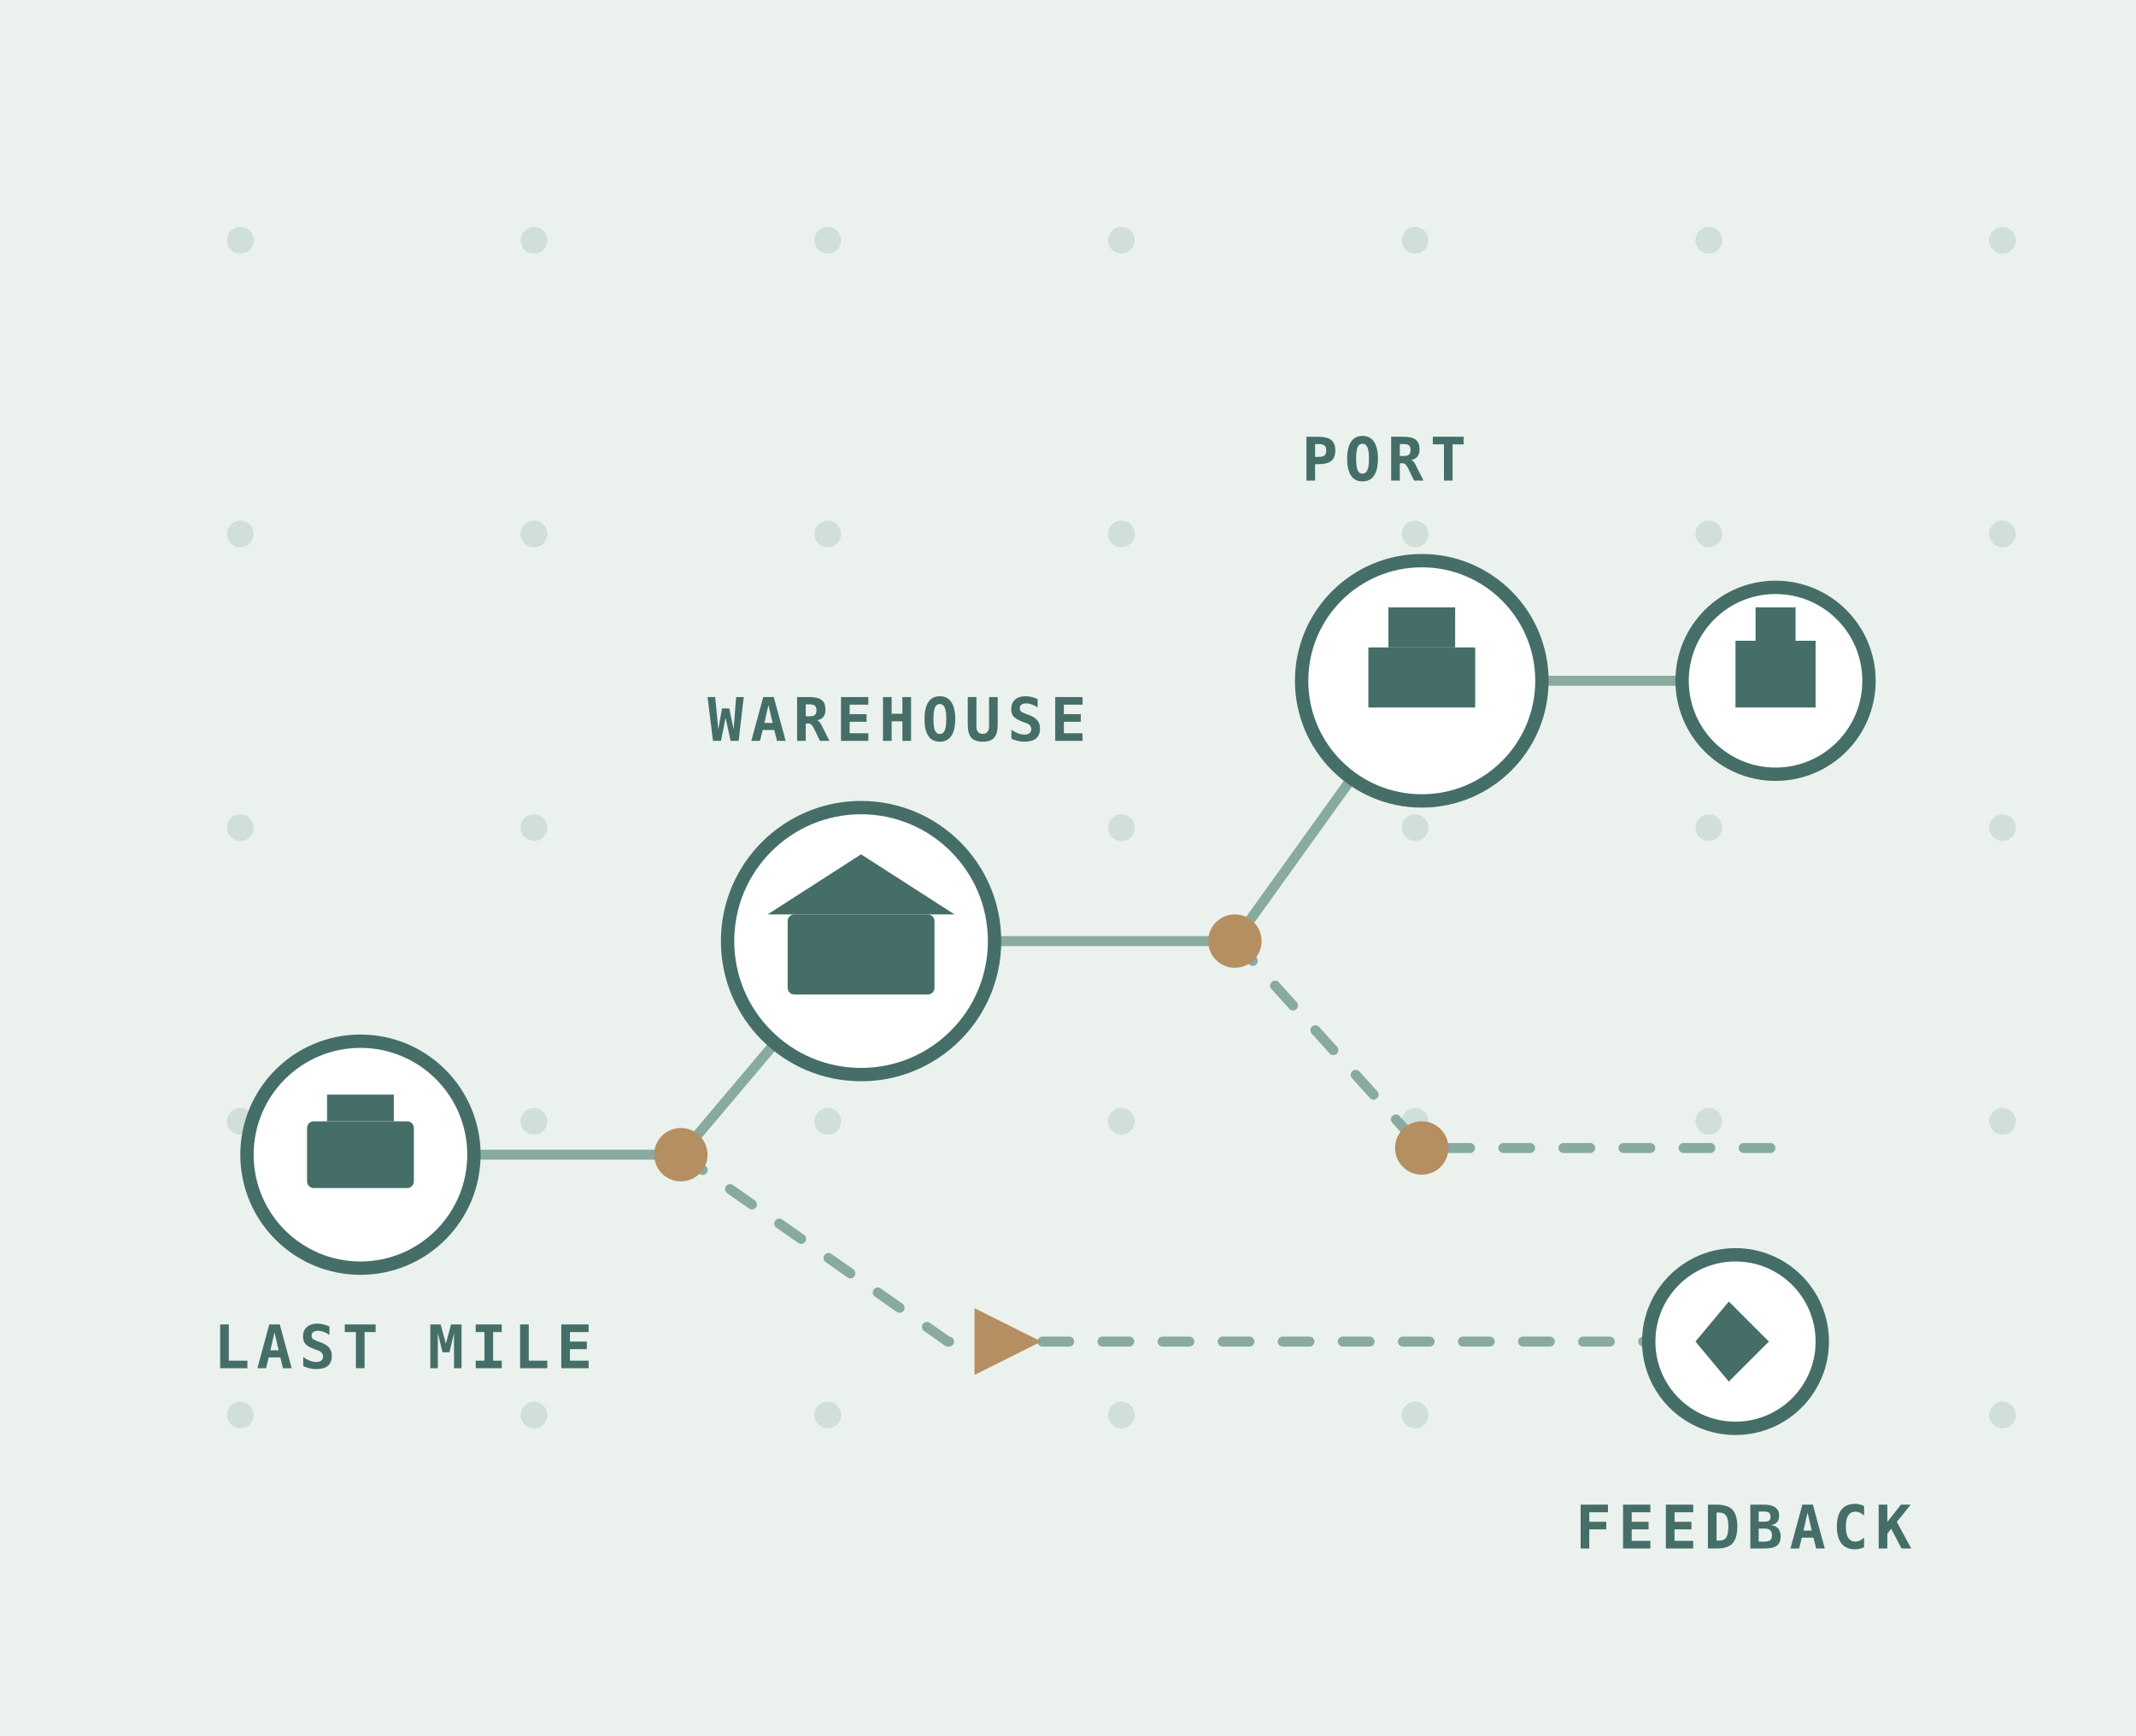
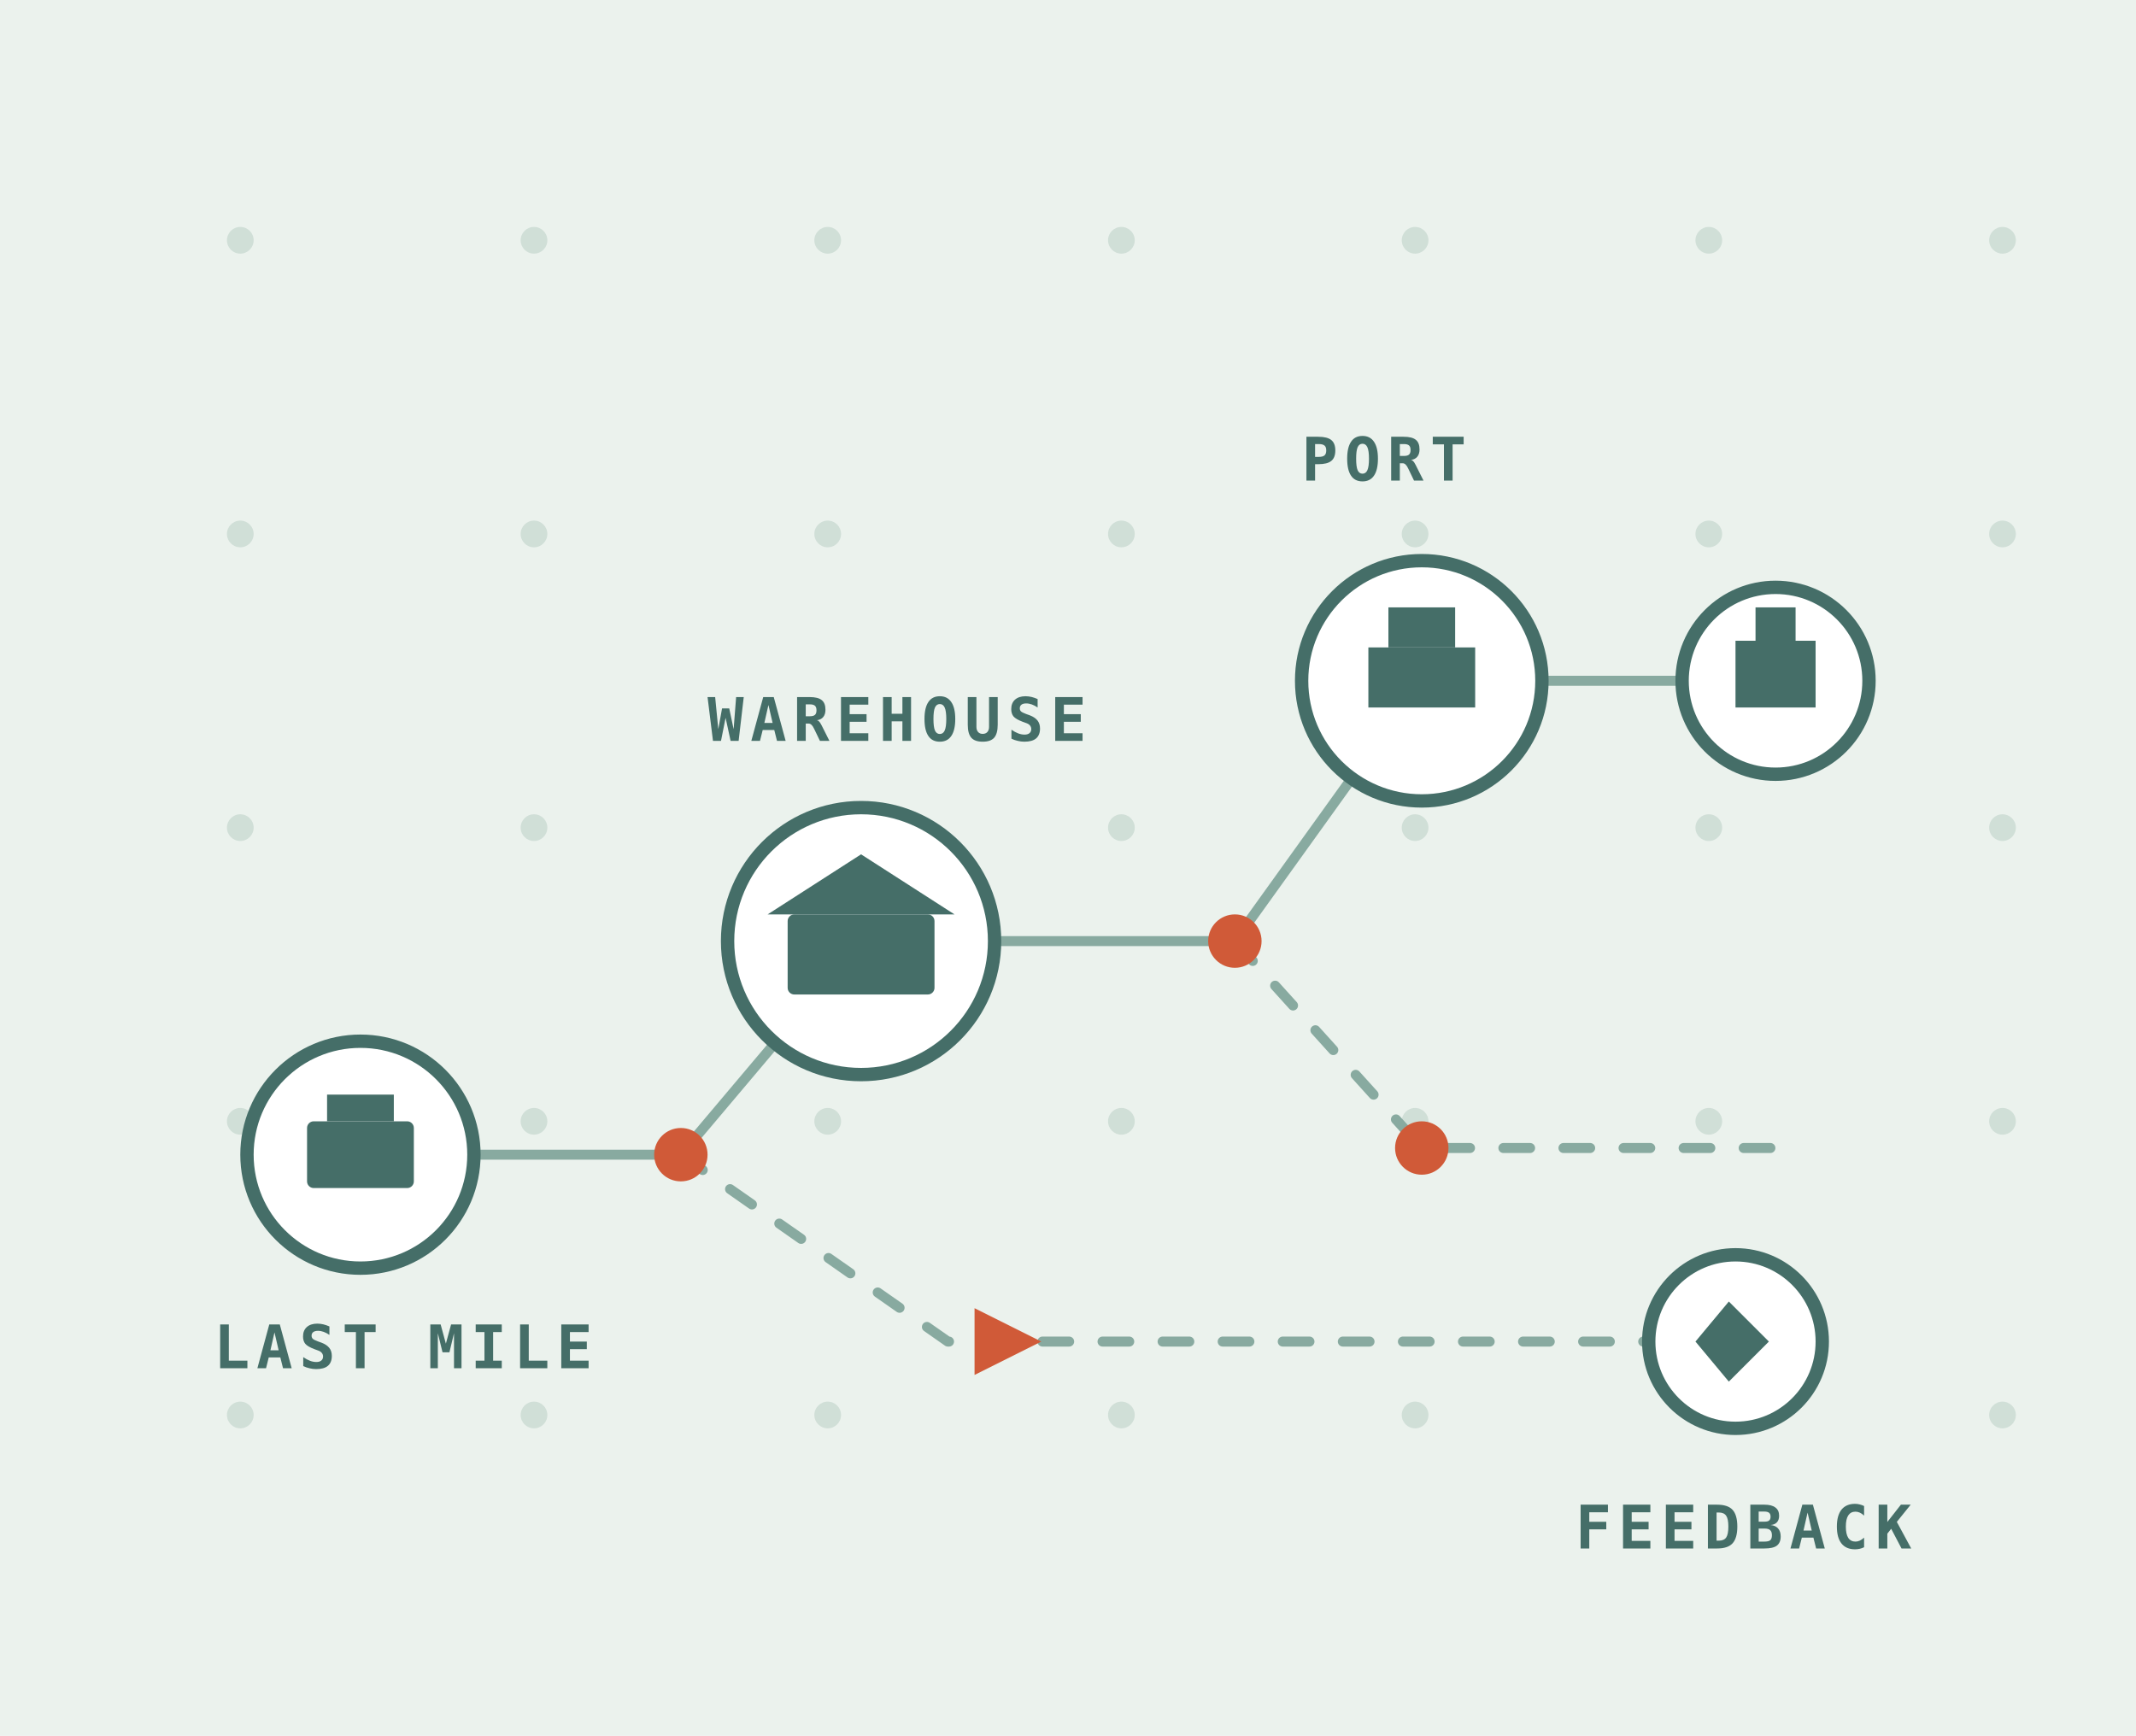
<svg xmlns="http://www.w3.org/2000/svg" viewBox="0 0 320 260" role="img" aria-labelledby="title desc">
  <rect width="320" height="260" fill="#ebf2ed" />
  <g fill="#c7d8d0" opacity=".75">
    <circle cx="36" cy="36" r="2" />
    <circle cx="80" cy="36" r="2" />
    <circle cx="124" cy="36" r="2" />
    <circle cx="168" cy="36" r="2" />
    <circle cx="212" cy="36" r="2" />
    <circle cx="256" cy="36" r="2" />
    <circle cx="300" cy="36" r="2" />
    <circle cx="36" cy="80" r="2" />
    <circle cx="80" cy="80" r="2" />
    <circle cx="124" cy="80" r="2" />
    <circle cx="168" cy="80" r="2" />
    <circle cx="212" cy="80" r="2" />
    <circle cx="256" cy="80" r="2" />
    <circle cx="300" cy="80" r="2" />
    <circle cx="36" cy="124" r="2" />
    <circle cx="80" cy="124" r="2" />
    <circle cx="124" cy="124" r="2" />
    <circle cx="168" cy="124" r="2" />
    <circle cx="212" cy="124" r="2" />
    <circle cx="256" cy="124" r="2" />
    <circle cx="300" cy="124" r="2" />
    <circle cx="36" cy="168" r="2" />
    <circle cx="80" cy="168" r="2" />
    <circle cx="124" cy="168" r="2" />
    <circle cx="168" cy="168" r="2" />
    <circle cx="212" cy="168" r="2" />
    <circle cx="256" cy="168" r="2" />
    <circle cx="300" cy="168" r="2" />
    <circle cx="36" cy="212" r="2" />
    <circle cx="80" cy="212" r="2" />
    <circle cx="124" cy="212" r="2" />
    <circle cx="168" cy="212" r="2" />
    <circle cx="212" cy="212" r="2" />
    <circle cx="256" cy="212" r="2" />
    <circle cx="300" cy="212" r="2" />
  </g>
  <g fill="none" stroke="#88aaa0" stroke-width="1.5" stroke-linecap="round" stroke-linejoin="round">
    <path d="M54 173H102L129 141H185L213 102H266" />
    <path d="M102 173L142 201H260" stroke-dasharray="4 5" />
    <path d="M185 141l28 31h53" stroke-dasharray="4 5" />
  </g>
  <g fill="#ffffff" stroke="#456e68" stroke-width="2">
    <circle cx="54" cy="173" r="17" />
    <circle cx="129" cy="141" r="20" />
    <circle cx="213" cy="102" r="18" />
    <circle cx="266" cy="102" r="14" />
    <circle cx="260" cy="201" r="13" />
  </g>
  <g fill="#456e68">
    <rect x="46" y="168" width="16" height="10" rx="1" />
    <rect x="49" y="164" width="10" height="4" />
    <rect x="118" y="137" width="22" height="12" rx="1" />
    <path d="M115 137l14-9 14 9Z" />
    <rect x="205" y="97" width="16" height="9" />
    <rect x="208" y="91" width="10" height="6" />
    <path d="M260 96h12v10h-12zM263 91h6v5h-6z" />
    <path d="M254 201l5-6 6 6-6 6z" />
  </g>
-   <g fill="#b58e62">
+   <g fill="#d05a38">
    <circle cx="102" cy="173" r="4" />
    <circle cx="185" cy="141" r="4" />
    <circle cx="213" cy="172" r="4" />
    <path d="M146 196l10 5-10 5z" />
  </g>
  <g font-family="Consolas,monospace" font-size="9" font-weight="700" fill="#456e68" letter-spacing="1">
    <text x="32" y="205">LAST MILE</text>
    <text x="106" y="111">WAREHOUSE</text>
    <text x="195" y="72">PORT</text>
    <text x="236" y="232">FEEDBACK</text>
  </g>
</svg>
